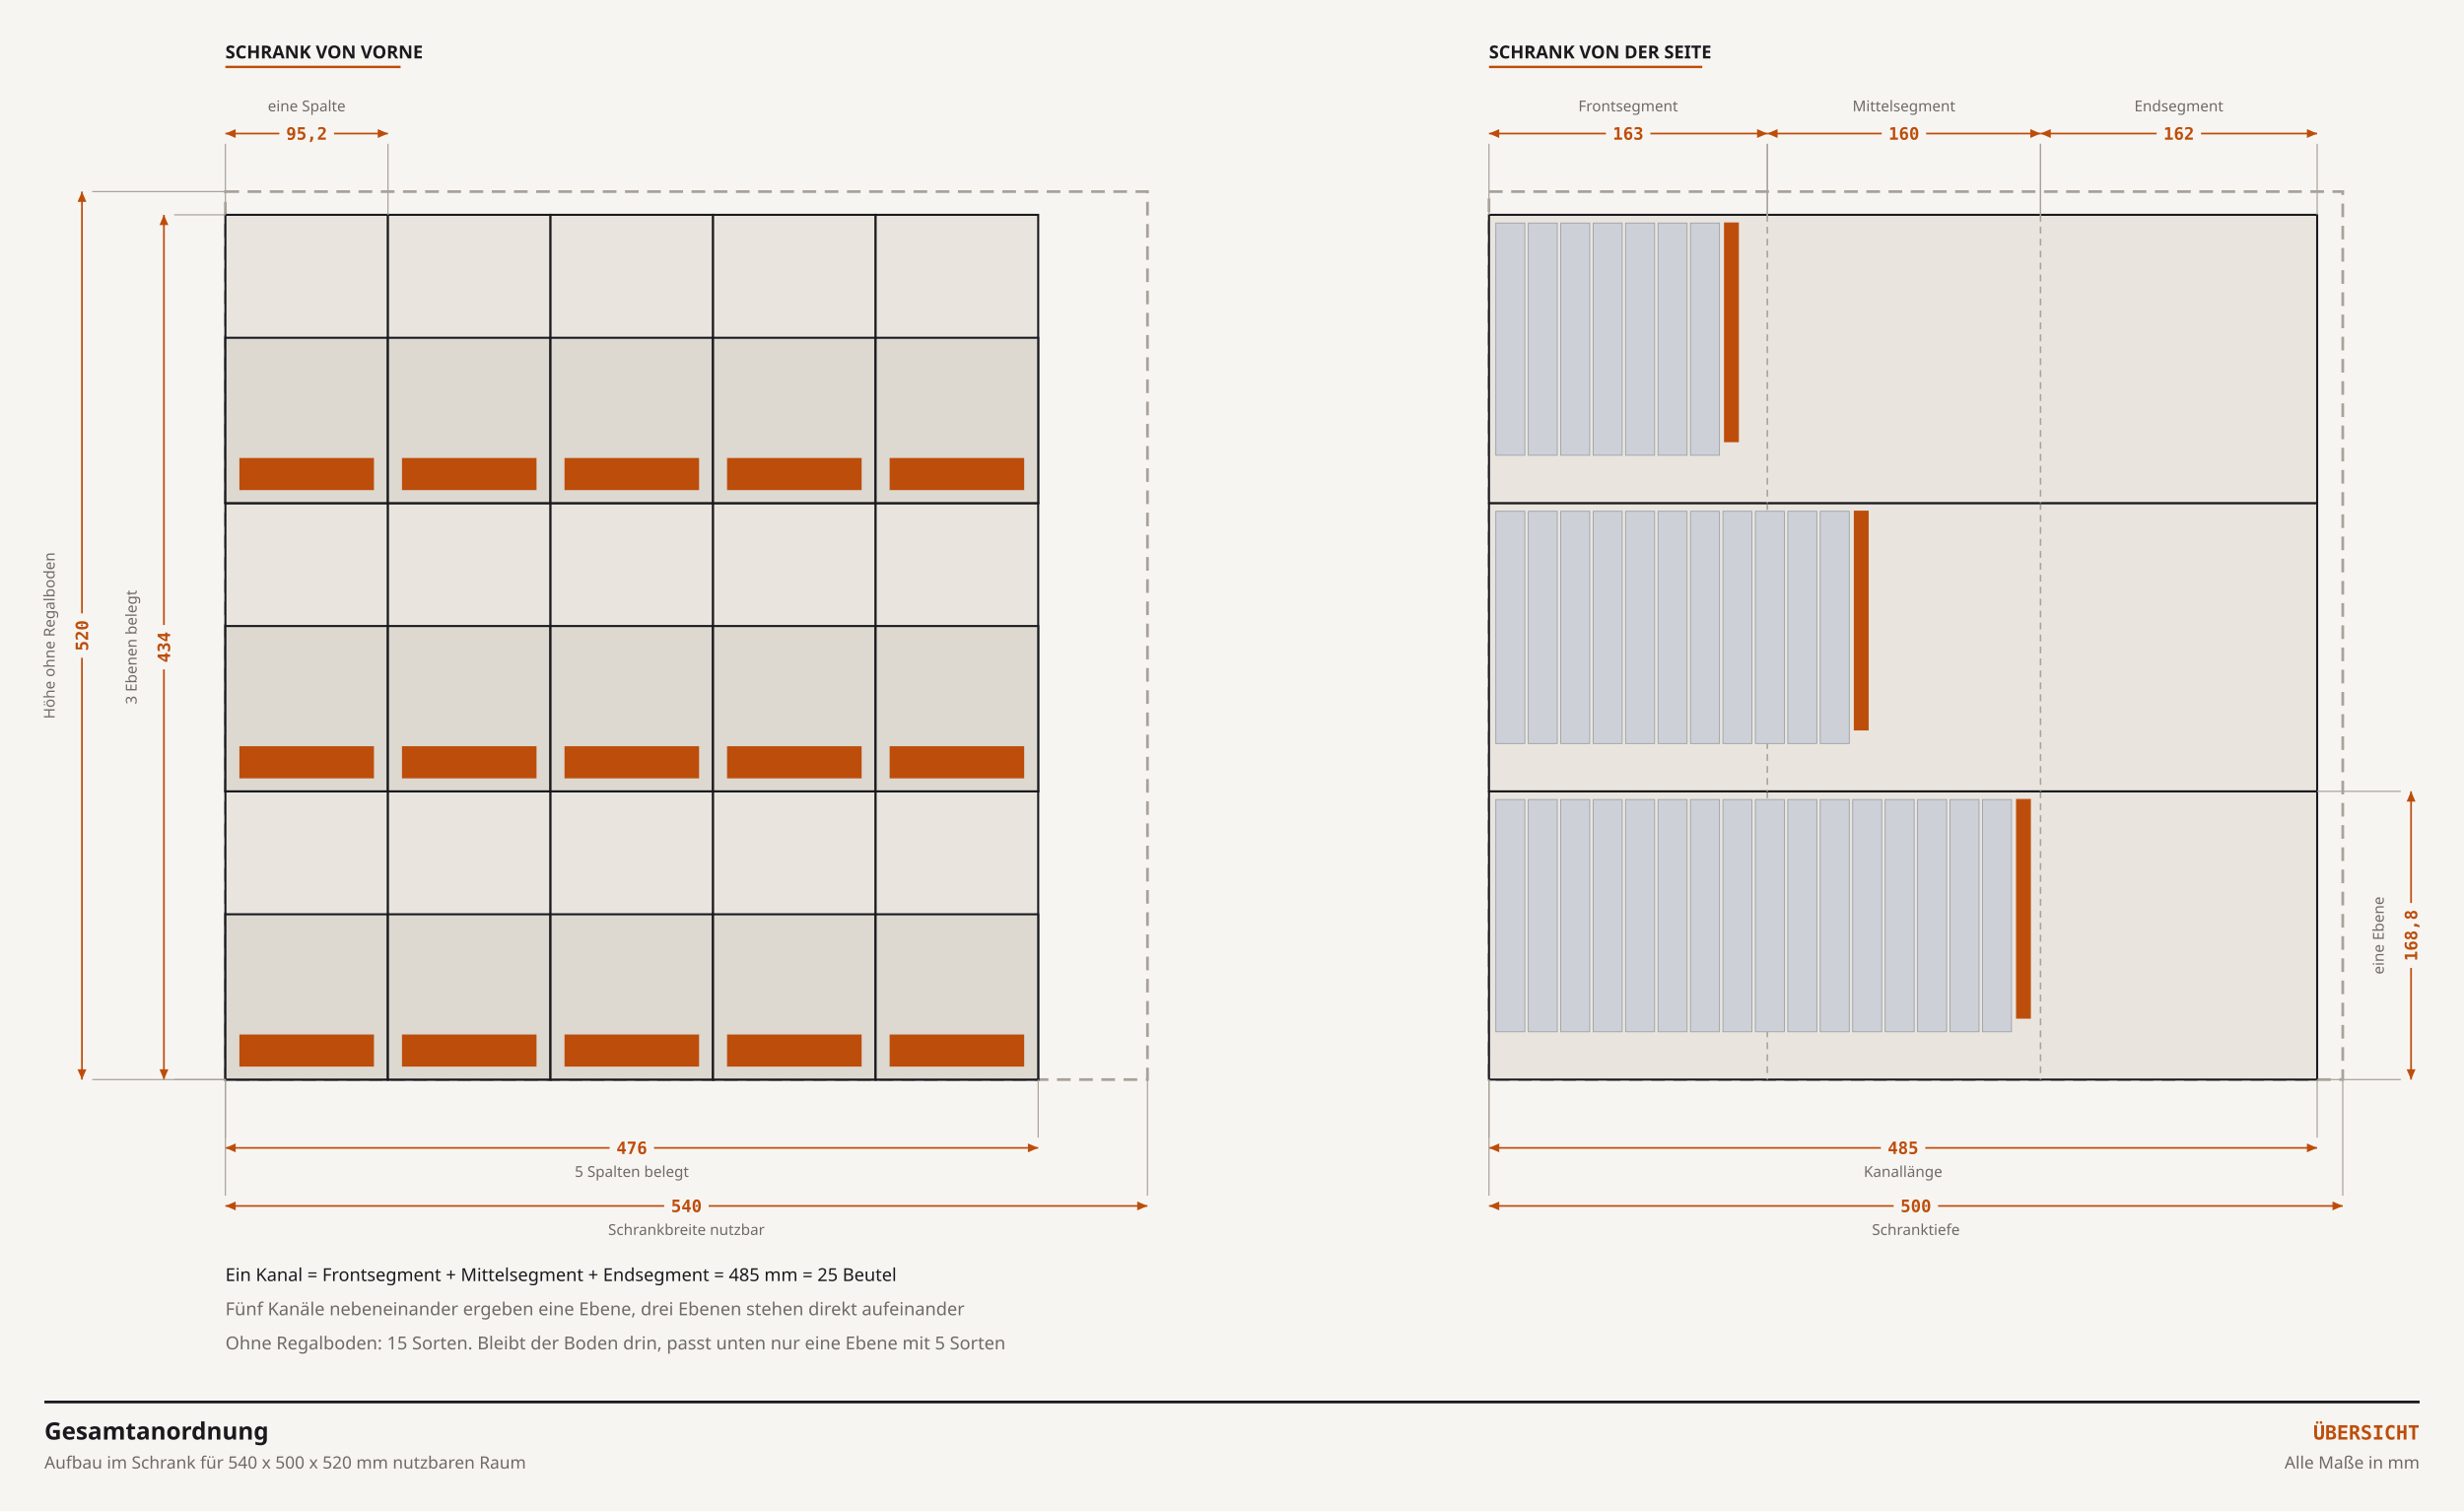
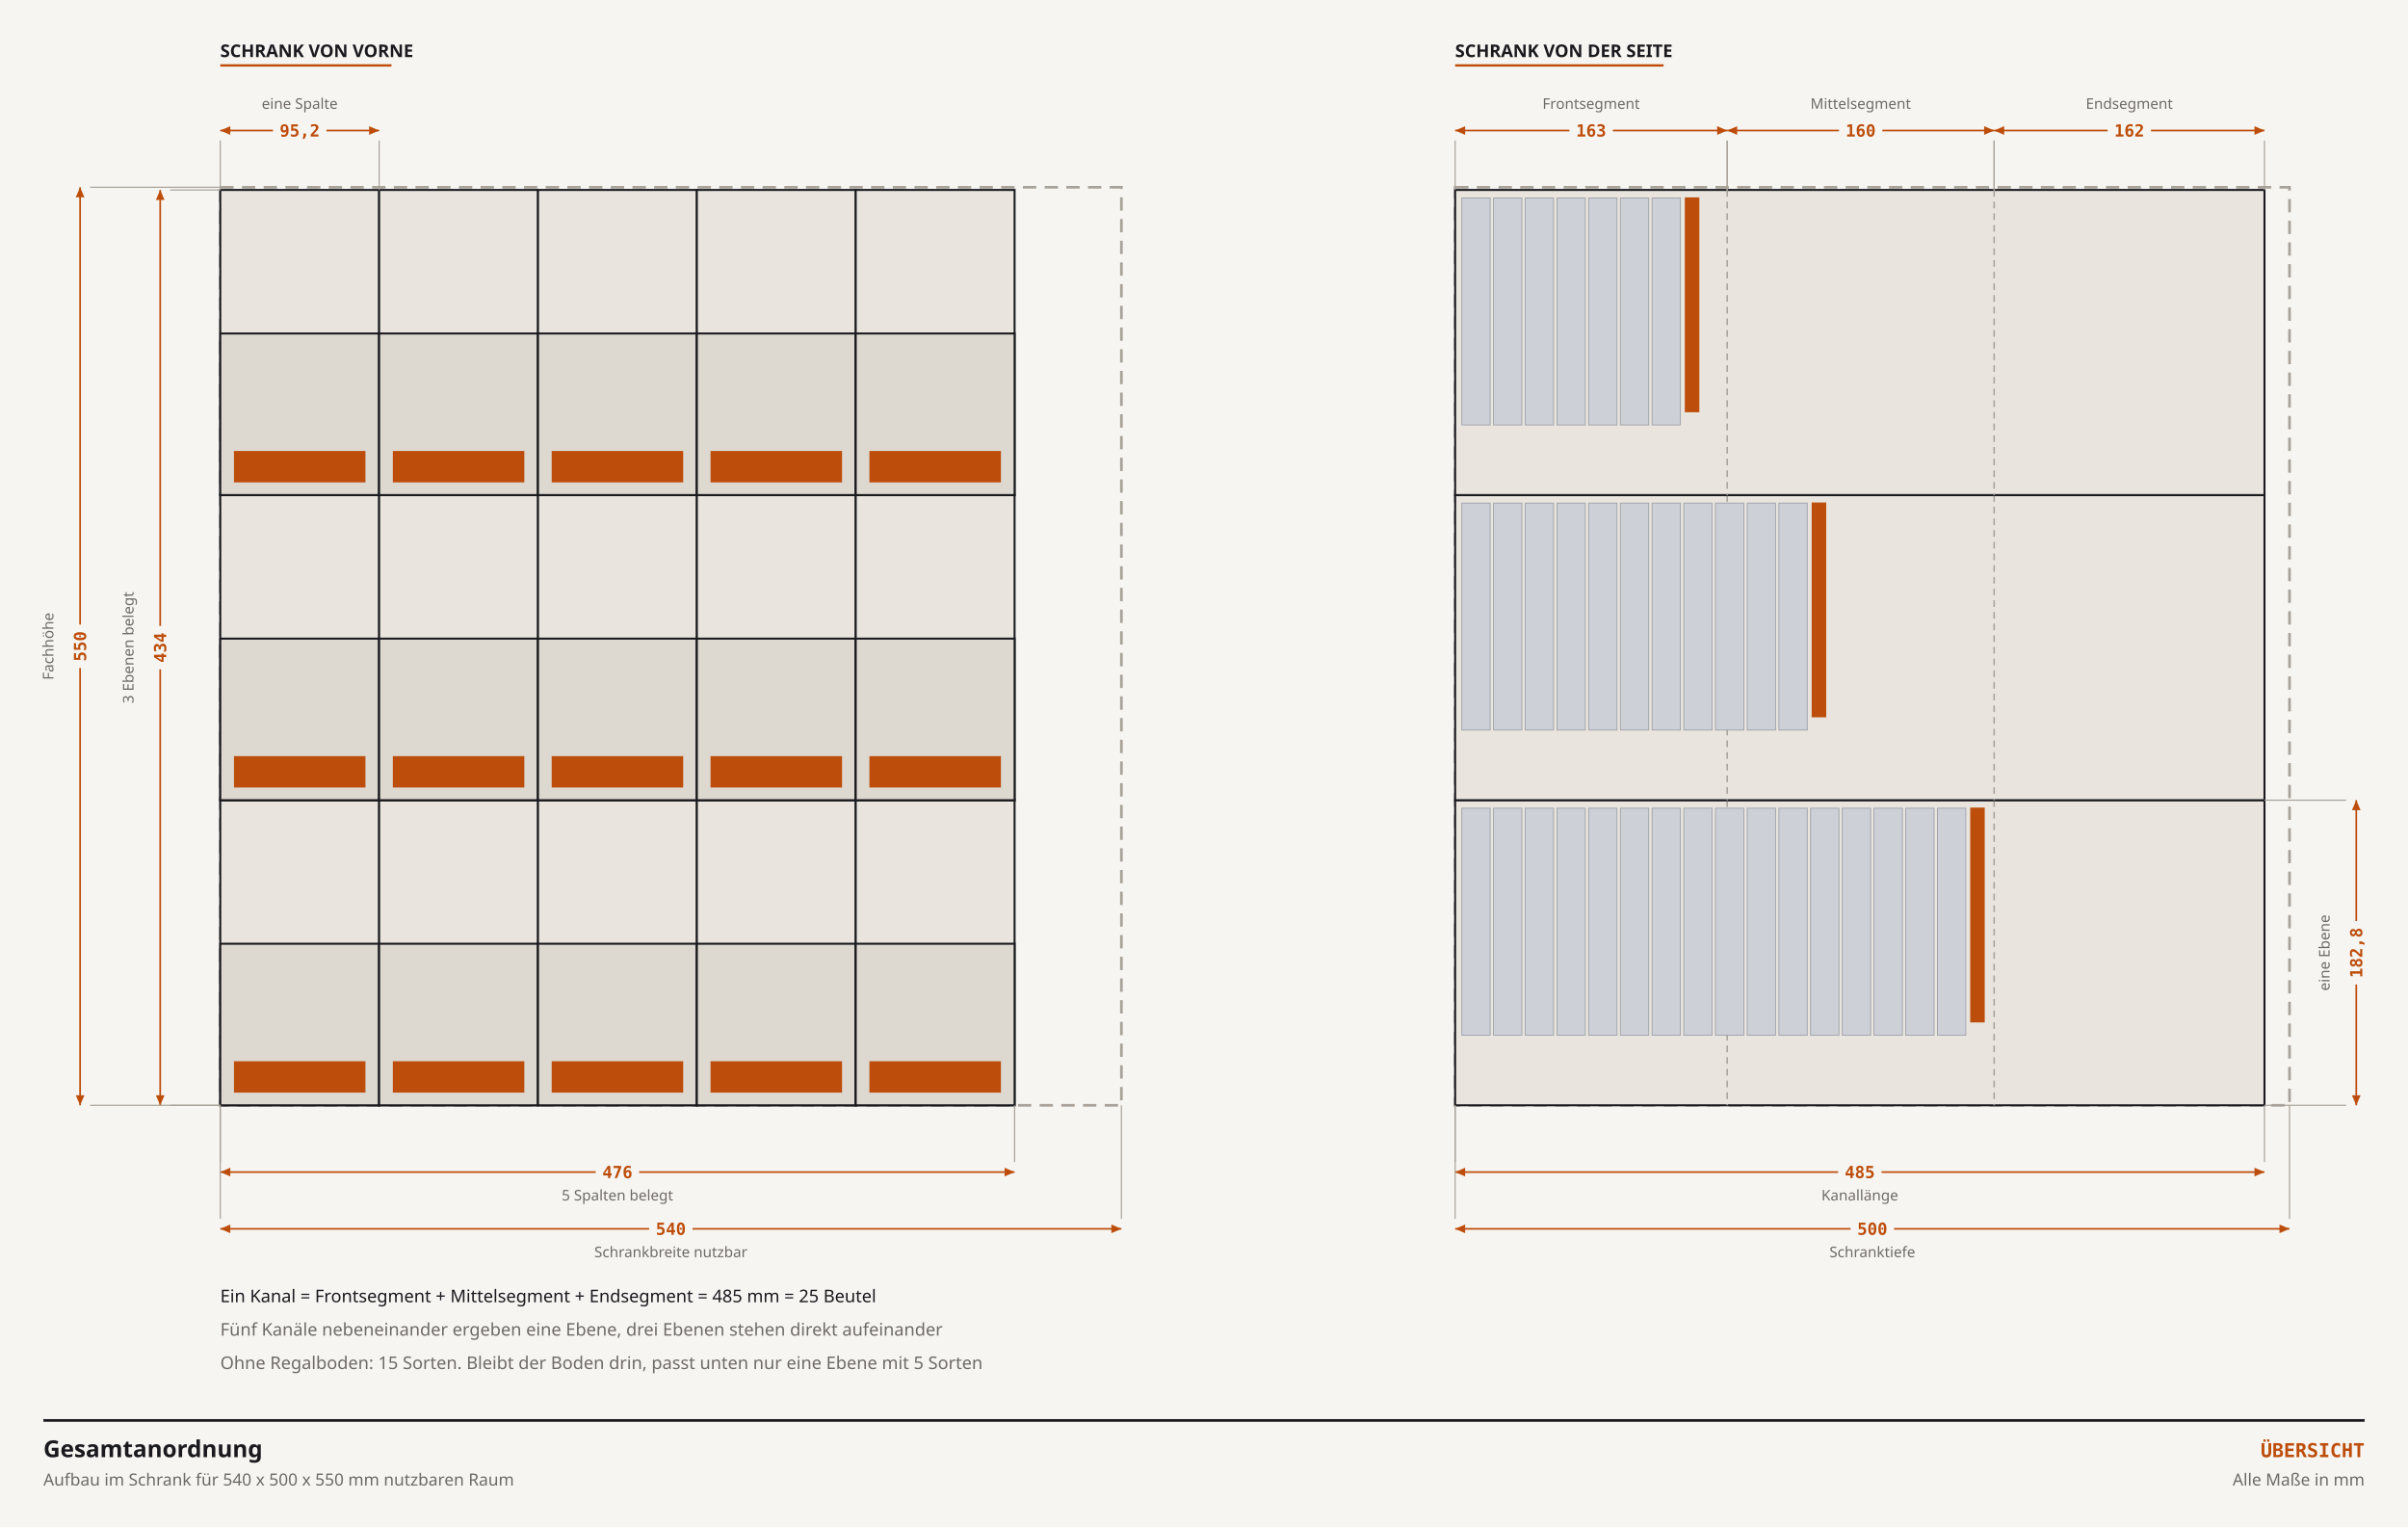
- <svg xmlns="http://www.w3.org/2000/svg" width="1443" height="885" viewBox="0 0 1443 885">
-   <rect width="1443" height="885" fill="#f7f5f2" />
+ <svg xmlns="http://www.w3.org/2000/svg" width="1443" height="915" viewBox="0 0 1443 915">
+   <rect width="1443" height="915" fill="#f7f5f2" />
  <g transform="translate(4.0,4.2)">
    <text x="128.0" y="30.0" font-size="10.5" text-anchor="start" fill="#1a1a1e" font-weight="700" font-family="ui-sans-serif, system-ui, sans-serif">SCHRANK VON VORNE</text>
    <line x1="128.0" y1="35.0" x2="230.6" y2="35.0" stroke="#bd4d0a" stroke-width="1.4" />
-     <rect x="128.0" y="108.0" width="540.0" height="520.0" fill="none" stroke="#a8a29a" stroke-width="1.6" stroke-dasharray="8 5" />
-     <rect x="128.0" y="459.2" width="95.2" height="168.8" fill="#e9e5de" stroke="#1a1a1e" stroke-width="1.2" />
-     <rect x="128.0" y="531.2" width="95.2" height="96.8" fill="#ddd8d0" stroke="#1a1a1e" stroke-width="1.2" />
-     <rect x="136.6" y="602.0" width="78.0" height="18.0" fill="#bd4d0a" stroke="#bd4d0a" stroke-width="0.8" />
-     <rect x="223.2" y="459.2" width="95.2" height="168.8" fill="#e9e5de" stroke="#1a1a1e" stroke-width="1.2" />
-     <rect x="223.2" y="531.2" width="95.2" height="96.8" fill="#ddd8d0" stroke="#1a1a1e" stroke-width="1.2" />
-     <rect x="231.8" y="602.0" width="78.0" height="18.0" fill="#bd4d0a" stroke="#bd4d0a" stroke-width="0.8" />
-     <rect x="318.4" y="459.2" width="95.2" height="168.8" fill="#e9e5de" stroke="#1a1a1e" stroke-width="1.2" />
-     <rect x="318.4" y="531.2" width="95.2" height="96.8" fill="#ddd8d0" stroke="#1a1a1e" stroke-width="1.2" />
-     <rect x="327.0" y="602.0" width="78.0" height="18.0" fill="#bd4d0a" stroke="#bd4d0a" stroke-width="0.8" />
-     <rect x="413.6" y="459.2" width="95.2" height="168.8" fill="#e9e5de" stroke="#1a1a1e" stroke-width="1.2" />
-     <rect x="413.6" y="531.2" width="95.2" height="96.8" fill="#ddd8d0" stroke="#1a1a1e" stroke-width="1.2" />
-     <rect x="422.2" y="602.0" width="78.0" height="18.0" fill="#bd4d0a" stroke="#bd4d0a" stroke-width="0.8" />
-     <rect x="508.8" y="459.2" width="95.2" height="168.8" fill="#e9e5de" stroke="#1a1a1e" stroke-width="1.2" />
-     <rect x="508.8" y="531.2" width="95.2" height="96.8" fill="#ddd8d0" stroke="#1a1a1e" stroke-width="1.2" />
-     <rect x="517.4" y="602.0" width="78.0" height="18.0" fill="#bd4d0a" stroke="#bd4d0a" stroke-width="0.8" />
-     <rect x="128.0" y="290.4" width="95.2" height="168.8" fill="#e9e5de" stroke="#1a1a1e" stroke-width="1.2" />
-     <rect x="128.0" y="362.4" width="95.2" height="96.8" fill="#ddd8d0" stroke="#1a1a1e" stroke-width="1.2" />
-     <rect x="136.6" y="433.2" width="78.0" height="18.0" fill="#bd4d0a" stroke="#bd4d0a" stroke-width="0.8" />
-     <rect x="223.2" y="290.4" width="95.2" height="168.8" fill="#e9e5de" stroke="#1a1a1e" stroke-width="1.2" />
-     <rect x="223.2" y="362.4" width="95.2" height="96.8" fill="#ddd8d0" stroke="#1a1a1e" stroke-width="1.2" />
-     <rect x="231.8" y="433.2" width="78.0" height="18.0" fill="#bd4d0a" stroke="#bd4d0a" stroke-width="0.8" />
-     <rect x="318.4" y="290.4" width="95.2" height="168.8" fill="#e9e5de" stroke="#1a1a1e" stroke-width="1.2" />
-     <rect x="318.4" y="362.4" width="95.2" height="96.8" fill="#ddd8d0" stroke="#1a1a1e" stroke-width="1.2" />
-     <rect x="327.0" y="433.2" width="78.0" height="18.0" fill="#bd4d0a" stroke="#bd4d0a" stroke-width="0.8" />
-     <rect x="413.6" y="290.4" width="95.2" height="168.8" fill="#e9e5de" stroke="#1a1a1e" stroke-width="1.2" />
-     <rect x="413.6" y="362.4" width="95.2" height="96.8" fill="#ddd8d0" stroke="#1a1a1e" stroke-width="1.2" />
-     <rect x="422.2" y="433.2" width="78.0" height="18.0" fill="#bd4d0a" stroke="#bd4d0a" stroke-width="0.8" />
-     <rect x="508.8" y="290.4" width="95.2" height="168.8" fill="#e9e5de" stroke="#1a1a1e" stroke-width="1.2" />
-     <rect x="508.8" y="362.4" width="95.2" height="96.8" fill="#ddd8d0" stroke="#1a1a1e" stroke-width="1.2" />
-     <rect x="517.4" y="433.2" width="78.0" height="18.0" fill="#bd4d0a" stroke="#bd4d0a" stroke-width="0.8" />
-     <rect x="128.0" y="121.6" width="95.2" height="168.8" fill="#e9e5de" stroke="#1a1a1e" stroke-width="1.2" />
-     <rect x="128.0" y="193.6" width="95.2" height="96.8" fill="#ddd8d0" stroke="#1a1a1e" stroke-width="1.2" />
-     <rect x="136.6" y="264.4" width="78.0" height="18.0" fill="#bd4d0a" stroke="#bd4d0a" stroke-width="0.8" />
-     <rect x="223.2" y="121.6" width="95.2" height="168.8" fill="#e9e5de" stroke="#1a1a1e" stroke-width="1.2" />
-     <rect x="223.2" y="193.6" width="95.2" height="96.8" fill="#ddd8d0" stroke="#1a1a1e" stroke-width="1.2" />
-     <rect x="231.8" y="264.4" width="78.0" height="18.0" fill="#bd4d0a" stroke="#bd4d0a" stroke-width="0.8" />
-     <rect x="318.4" y="121.6" width="95.2" height="168.8" fill="#e9e5de" stroke="#1a1a1e" stroke-width="1.2" />
-     <rect x="318.4" y="193.6" width="95.2" height="96.8" fill="#ddd8d0" stroke="#1a1a1e" stroke-width="1.2" />
-     <rect x="327.0" y="264.4" width="78.0" height="18.0" fill="#bd4d0a" stroke="#bd4d0a" stroke-width="0.8" />
-     <rect x="413.6" y="121.6" width="95.2" height="168.8" fill="#e9e5de" stroke="#1a1a1e" stroke-width="1.2" />
-     <rect x="413.6" y="193.6" width="95.2" height="96.8" fill="#ddd8d0" stroke="#1a1a1e" stroke-width="1.2" />
-     <rect x="422.2" y="264.4" width="78.0" height="18.0" fill="#bd4d0a" stroke="#bd4d0a" stroke-width="0.8" />
-     <rect x="508.8" y="121.6" width="95.2" height="168.8" fill="#e9e5de" stroke="#1a1a1e" stroke-width="1.2" />
-     <rect x="508.8" y="193.6" width="95.2" height="96.8" fill="#ddd8d0" stroke="#1a1a1e" stroke-width="1.2" />
-     <rect x="517.4" y="264.4" width="78.0" height="18.0" fill="#bd4d0a" stroke="#bd4d0a" stroke-width="0.8" />
-     <line x1="128.0" y1="628.0" x2="128.0" y2="662.0" stroke="#a8a29a" stroke-width="0.7" />
-     <line x1="604.0" y1="628.0" x2="604.0" y2="662.0" stroke="#a8a29a" stroke-width="0.7" />
-     <line x1="128.0" y1="668.0" x2="604.0" y2="668.0" stroke="#bd4d0a" stroke-width="1.0" />
-     <path d="M128.0,668.0 l6.0,-2.6 l0,5.2 z" fill="#bd4d0a" />
-     <path d="M604.0,668.0 l-6.0,-2.6 l0,5.2 z" fill="#bd4d0a" />
-     <rect x="353.0" y="660.5" width="26.0" height="11" fill="#f7f5f2" />
-     <text x="366.0" y="671.6" font-size="10" text-anchor="middle" fill="#bd4d0a" font-weight="600" font-family="ui-monospace, SFMono-Regular, Menlo, monospace">476</text>
-     <text x="366.0" y="685.0" font-size="8.8" text-anchor="middle" fill="#6e6a65" font-weight="400" font-family="ui-sans-serif, system-ui, sans-serif">5 Spalten belegt</text>
-     <line x1="128.0" y1="628.0" x2="128.0" y2="696.0" stroke="#a8a29a" stroke-width="0.7" />
-     <line x1="668.0" y1="628.0" x2="668.0" y2="696.0" stroke="#a8a29a" stroke-width="0.7" />
-     <line x1="128.0" y1="702.0" x2="668.0" y2="702.0" stroke="#bd4d0a" stroke-width="1.0" />
-     <path d="M128.0,702.0 l6.0,-2.6 l0,5.2 z" fill="#bd4d0a" />
-     <path d="M668.0,702.0 l-6.0,-2.6 l0,5.2 z" fill="#bd4d0a" />
-     <rect x="385.0" y="694.5" width="26.0" height="11" fill="#f7f5f2" />
-     <text x="398.0" y="705.6" font-size="10" text-anchor="middle" fill="#bd4d0a" font-weight="600" font-family="ui-monospace, SFMono-Regular, Menlo, monospace">540</text>
-     <text x="398.0" y="719.0" font-size="8.8" text-anchor="middle" fill="#6e6a65" font-weight="400" font-family="ui-sans-serif, system-ui, sans-serif">Schrankbreite nutzbar</text>
-     <line x1="128.0" y1="121.6" x2="98.0" y2="121.6" stroke="#a8a29a" stroke-width="0.7" />
-     <line x1="128.0" y1="628.0" x2="98.0" y2="628.0" stroke="#a8a29a" stroke-width="0.7" />
-     <line x1="92.0" y1="121.6" x2="92.0" y2="628.0" stroke="#bd4d0a" stroke-width="1.0" />
-     <path d="M92.0,121.6 l-2.6,6.0 l5.2,0 z" fill="#bd4d0a" />
-     <path d="M92.0,628.0 l-2.6,-6.0 l5.2,0 z" fill="#bd4d0a" />
-     <g transform="translate(92.0,374.8) rotate(-90)">
+     <rect x="128.0" y="108.0" width="540.0" height="550.0" fill="none" stroke="#a8a29a" stroke-width="1.6" stroke-dasharray="8 5" />
+     <rect x="128.0" y="475.2" width="95.2" height="182.8" fill="#e9e5de" stroke="#1a1a1e" stroke-width="1.2" />
+     <rect x="128.0" y="561.2" width="95.2" height="96.8" fill="#ddd8d0" stroke="#1a1a1e" stroke-width="1.2" />
+     <rect x="136.6" y="632.0" width="78.0" height="18.0" fill="#bd4d0a" stroke="#bd4d0a" stroke-width="0.8" />
+     <rect x="223.2" y="475.2" width="95.2" height="182.8" fill="#e9e5de" stroke="#1a1a1e" stroke-width="1.2" />
+     <rect x="223.2" y="561.2" width="95.2" height="96.8" fill="#ddd8d0" stroke="#1a1a1e" stroke-width="1.2" />
+     <rect x="231.8" y="632.0" width="78.0" height="18.0" fill="#bd4d0a" stroke="#bd4d0a" stroke-width="0.8" />
+     <rect x="318.4" y="475.2" width="95.2" height="182.8" fill="#e9e5de" stroke="#1a1a1e" stroke-width="1.2" />
+     <rect x="318.4" y="561.2" width="95.2" height="96.8" fill="#ddd8d0" stroke="#1a1a1e" stroke-width="1.2" />
+     <rect x="327.0" y="632.0" width="78.0" height="18.0" fill="#bd4d0a" stroke="#bd4d0a" stroke-width="0.8" />
+     <rect x="413.6" y="475.2" width="95.2" height="182.8" fill="#e9e5de" stroke="#1a1a1e" stroke-width="1.2" />
+     <rect x="413.6" y="561.2" width="95.2" height="96.8" fill="#ddd8d0" stroke="#1a1a1e" stroke-width="1.2" />
+     <rect x="422.2" y="632.0" width="78.0" height="18.0" fill="#bd4d0a" stroke="#bd4d0a" stroke-width="0.8" />
+     <rect x="508.8" y="475.2" width="95.2" height="182.8" fill="#e9e5de" stroke="#1a1a1e" stroke-width="1.2" />
+     <rect x="508.8" y="561.2" width="95.2" height="96.8" fill="#ddd8d0" stroke="#1a1a1e" stroke-width="1.2" />
+     <rect x="517.4" y="632.0" width="78.0" height="18.0" fill="#bd4d0a" stroke="#bd4d0a" stroke-width="0.8" />
+     <rect x="128.0" y="292.4" width="95.2" height="182.8" fill="#e9e5de" stroke="#1a1a1e" stroke-width="1.2" />
+     <rect x="128.0" y="378.4" width="95.2" height="96.8" fill="#ddd8d0" stroke="#1a1a1e" stroke-width="1.2" />
+     <rect x="136.6" y="449.2" width="78.0" height="18.0" fill="#bd4d0a" stroke="#bd4d0a" stroke-width="0.8" />
+     <rect x="223.2" y="292.4" width="95.2" height="182.8" fill="#e9e5de" stroke="#1a1a1e" stroke-width="1.2" />
+     <rect x="223.2" y="378.4" width="95.2" height="96.8" fill="#ddd8d0" stroke="#1a1a1e" stroke-width="1.2" />
+     <rect x="231.8" y="449.2" width="78.0" height="18.0" fill="#bd4d0a" stroke="#bd4d0a" stroke-width="0.8" />
+     <rect x="318.4" y="292.4" width="95.2" height="182.8" fill="#e9e5de" stroke="#1a1a1e" stroke-width="1.2" />
+     <rect x="318.4" y="378.4" width="95.2" height="96.8" fill="#ddd8d0" stroke="#1a1a1e" stroke-width="1.2" />
+     <rect x="327.0" y="449.2" width="78.0" height="18.0" fill="#bd4d0a" stroke="#bd4d0a" stroke-width="0.8" />
+     <rect x="413.6" y="292.4" width="95.2" height="182.8" fill="#e9e5de" stroke="#1a1a1e" stroke-width="1.2" />
+     <rect x="413.6" y="378.4" width="95.2" height="96.8" fill="#ddd8d0" stroke="#1a1a1e" stroke-width="1.2" />
+     <rect x="422.2" y="449.2" width="78.0" height="18.0" fill="#bd4d0a" stroke="#bd4d0a" stroke-width="0.8" />
+     <rect x="508.8" y="292.4" width="95.2" height="182.8" fill="#e9e5de" stroke="#1a1a1e" stroke-width="1.2" />
+     <rect x="508.8" y="378.4" width="95.2" height="96.8" fill="#ddd8d0" stroke="#1a1a1e" stroke-width="1.2" />
+     <rect x="517.4" y="449.2" width="78.0" height="18.0" fill="#bd4d0a" stroke="#bd4d0a" stroke-width="0.8" />
+     <rect x="128.0" y="109.6" width="95.2" height="182.8" fill="#e9e5de" stroke="#1a1a1e" stroke-width="1.2" />
+     <rect x="128.0" y="195.6" width="95.2" height="96.8" fill="#ddd8d0" stroke="#1a1a1e" stroke-width="1.2" />
+     <rect x="136.6" y="266.4" width="78.0" height="18.0" fill="#bd4d0a" stroke="#bd4d0a" stroke-width="0.8" />
+     <rect x="223.2" y="109.6" width="95.2" height="182.8" fill="#e9e5de" stroke="#1a1a1e" stroke-width="1.2" />
+     <rect x="223.2" y="195.6" width="95.2" height="96.8" fill="#ddd8d0" stroke="#1a1a1e" stroke-width="1.2" />
+     <rect x="231.8" y="266.4" width="78.0" height="18.0" fill="#bd4d0a" stroke="#bd4d0a" stroke-width="0.8" />
+     <rect x="318.4" y="109.6" width="95.2" height="182.8" fill="#e9e5de" stroke="#1a1a1e" stroke-width="1.2" />
+     <rect x="318.4" y="195.6" width="95.2" height="96.8" fill="#ddd8d0" stroke="#1a1a1e" stroke-width="1.2" />
+     <rect x="327.0" y="266.4" width="78.0" height="18.0" fill="#bd4d0a" stroke="#bd4d0a" stroke-width="0.8" />
+     <rect x="413.6" y="109.6" width="95.2" height="182.8" fill="#e9e5de" stroke="#1a1a1e" stroke-width="1.2" />
+     <rect x="413.6" y="195.6" width="95.2" height="96.8" fill="#ddd8d0" stroke="#1a1a1e" stroke-width="1.2" />
+     <rect x="422.2" y="266.4" width="78.0" height="18.0" fill="#bd4d0a" stroke="#bd4d0a" stroke-width="0.8" />
+     <rect x="508.8" y="109.6" width="95.2" height="182.8" fill="#e9e5de" stroke="#1a1a1e" stroke-width="1.2" />
+     <rect x="508.8" y="195.6" width="95.2" height="96.8" fill="#ddd8d0" stroke="#1a1a1e" stroke-width="1.2" />
+     <rect x="517.4" y="266.4" width="78.0" height="18.0" fill="#bd4d0a" stroke="#bd4d0a" stroke-width="0.8" />
+     <line x1="128.0" y1="658.0" x2="128.0" y2="692.0" stroke="#a8a29a" stroke-width="0.7" />
+     <line x1="604.0" y1="658.0" x2="604.0" y2="692.0" stroke="#a8a29a" stroke-width="0.7" />
+     <line x1="128.0" y1="698.0" x2="604.0" y2="698.0" stroke="#bd4d0a" stroke-width="1.0" />
+     <path d="M128.0,698.0 l6.0,-2.6 l0,5.2 z" fill="#bd4d0a" />
+     <path d="M604.0,698.0 l-6.0,-2.6 l0,5.2 z" fill="#bd4d0a" />
+     <rect x="353.0" y="690.5" width="26.0" height="11" fill="#f7f5f2" />
+     <text x="366.0" y="701.6" font-size="10" text-anchor="middle" fill="#bd4d0a" font-weight="600" font-family="ui-monospace, SFMono-Regular, Menlo, monospace">476</text>
+     <text x="366.0" y="715.0" font-size="8.8" text-anchor="middle" fill="#6e6a65" font-weight="400" font-family="ui-sans-serif, system-ui, sans-serif">5 Spalten belegt</text>
+     <line x1="128.0" y1="658.0" x2="128.0" y2="726.0" stroke="#a8a29a" stroke-width="0.7" />
+     <line x1="668.0" y1="658.0" x2="668.0" y2="726.0" stroke="#a8a29a" stroke-width="0.7" />
+     <line x1="128.0" y1="732.0" x2="668.0" y2="732.0" stroke="#bd4d0a" stroke-width="1.0" />
+     <path d="M128.0,732.0 l6.0,-2.6 l0,5.2 z" fill="#bd4d0a" />
+     <path d="M668.0,732.0 l-6.0,-2.6 l0,5.2 z" fill="#bd4d0a" />
+     <rect x="385.0" y="724.5" width="26.0" height="11" fill="#f7f5f2" />
+     <text x="398.0" y="735.6" font-size="10" text-anchor="middle" fill="#bd4d0a" font-weight="600" font-family="ui-monospace, SFMono-Regular, Menlo, monospace">540</text>
+     <text x="398.0" y="749.0" font-size="8.8" text-anchor="middle" fill="#6e6a65" font-weight="400" font-family="ui-sans-serif, system-ui, sans-serif">Schrankbreite nutzbar</text>
+     <line x1="128.0" y1="109.6" x2="98.0" y2="109.6" stroke="#a8a29a" stroke-width="0.7" />
+     <line x1="128.0" y1="658.0" x2="98.0" y2="658.0" stroke="#a8a29a" stroke-width="0.7" />
+     <line x1="92.0" y1="109.6" x2="92.0" y2="658.0" stroke="#bd4d0a" stroke-width="1.0" />
+     <path d="M92.0,109.6 l-2.6,6.0 l5.2,0 z" fill="#bd4d0a" />
+     <path d="M92.0,658.0 l-2.6,-6.0 l5.2,0 z" fill="#bd4d0a" />
+     <g transform="translate(92.0,383.8) rotate(-90)">
      <rect x="-13.0" y="-7.5" width="26.0" height="11" fill="#f7f5f2" />
      <text x="0" y="3.6" font-size="10" text-anchor="middle" fill="#bd4d0a" font-weight="600" font-family="ui-monospace, Menlo, monospace">434</text>
    </g>
-     <g transform="translate(76.0,374.8) rotate(-90)">
+     <g transform="translate(76.0,383.8) rotate(-90)">
      <text x="0" y="0" font-size="8.8" text-anchor="middle" fill="#6e6a65" font-family="ui-sans-serif, system-ui, sans-serif">3 Ebenen belegt</text>
    </g>
    <line x1="128.0" y1="108.0" x2="50.0" y2="108.0" stroke="#a8a29a" stroke-width="0.7" />
-     <line x1="128.0" y1="628.0" x2="50.0" y2="628.0" stroke="#a8a29a" stroke-width="0.7" />
-     <line x1="44.0" y1="108.0" x2="44.0" y2="628.0" stroke="#bd4d0a" stroke-width="1.0" />
+     <line x1="128.0" y1="658.0" x2="50.0" y2="658.0" stroke="#a8a29a" stroke-width="0.7" />
+     <line x1="44.0" y1="108.0" x2="44.0" y2="658.0" stroke="#bd4d0a" stroke-width="1.0" />
    <path d="M44.0,108.0 l-2.6,6.0 l5.2,0 z" fill="#bd4d0a" />
-     <path d="M44.0,628.0 l-2.6,-6.0 l5.2,0 z" fill="#bd4d0a" />
-     <g transform="translate(44.0,368.0) rotate(-90)">
+     <path d="M44.0,658.0 l-2.6,-6.0 l5.2,0 z" fill="#bd4d0a" />
+     <g transform="translate(44.0,383.0) rotate(-90)">
      <rect x="-13.0" y="-7.5" width="26.0" height="11" fill="#f7f5f2" />
-       <text x="0" y="3.6" font-size="10" text-anchor="middle" fill="#bd4d0a" font-weight="600" font-family="ui-monospace, Menlo, monospace">520</text>
-     </g>
-     <g transform="translate(28.0,368.0) rotate(-90)">
-       <text x="0" y="0" font-size="8.8" text-anchor="middle" fill="#6e6a65" font-family="ui-sans-serif, system-ui, sans-serif">Höhe ohne Regalboden</text>
-     </g>
-     <line x1="128.0" y1="121.6" x2="128.0" y2="80.0" stroke="#a8a29a" stroke-width="0.7" />
-     <line x1="223.2" y1="121.6" x2="223.2" y2="80.0" stroke="#a8a29a" stroke-width="0.7" />
+       <text x="0" y="3.6" font-size="10" text-anchor="middle" fill="#bd4d0a" font-weight="600" font-family="ui-monospace, Menlo, monospace">550</text>
+     </g>
+     <g transform="translate(28.0,383.0) rotate(-90)">
+       <text x="0" y="0" font-size="8.8" text-anchor="middle" fill="#6e6a65" font-family="ui-sans-serif, system-ui, sans-serif">Fachhöhe</text>
+     </g>
+     <line x1="128.0" y1="109.6" x2="128.0" y2="80.0" stroke="#a8a29a" stroke-width="0.7" />
+     <line x1="223.2" y1="109.6" x2="223.2" y2="80.0" stroke="#a8a29a" stroke-width="0.7" />
    <line x1="128.0" y1="74.0" x2="223.2" y2="74.0" stroke="#bd4d0a" stroke-width="1.0" />
    <path d="M128.0,74.0 l6.0,-2.6 l0,5.2 z" fill="#bd4d0a" />
    <path d="M223.2,74.0 l-6.0,-2.6 l0,5.2 z" fill="#bd4d0a" />
    <rect x="159.6" y="66.5" width="32.0" height="11" fill="#f7f5f2" />
    <text x="175.6" y="77.6" font-size="10" text-anchor="middle" fill="#bd4d0a" font-weight="600" font-family="ui-monospace, SFMono-Regular, Menlo, monospace">95,2</text>
    <text x="175.6" y="61.0" font-size="8.8" text-anchor="middle" fill="#6e6a65" font-weight="400" font-family="ui-sans-serif, system-ui, sans-serif">eine Spalte</text>
    <text x="868.0" y="30.0" font-size="10.5" text-anchor="start" fill="#1a1a1e" font-weight="700" font-family="ui-sans-serif, system-ui, sans-serif">SCHRANK VON DER SEITE</text>
    <line x1="868.0" y1="35.0" x2="992.9" y2="35.0" stroke="#bd4d0a" stroke-width="1.4" />
-     <rect x="868.0" y="108.0" width="500.0" height="520.0" fill="none" stroke="#a8a29a" stroke-width="1.6" stroke-dasharray="8 5" />
-     <rect x="868.0" y="459.2" width="485.0" height="168.8" fill="#e9e5de" stroke="#1a1a1e" stroke-width="1.2" />
-     <line x1="1031.0" y1="459.2" x2="1031.0" y2="628.0" stroke="#a8a29a" stroke-width="0.9" stroke-dasharray="4 3" />
-     <line x1="1191.0" y1="459.2" x2="1191.0" y2="628.0" stroke="#a8a29a" stroke-width="0.9" stroke-dasharray="4 3" />
-     <rect x="872.0" y="464.0" width="17.0" height="136.0" fill="#cdd0d6" stroke="#9aa0a8" stroke-width="0.5" />
-     <rect x="891.0" y="464.0" width="17.0" height="136.0" fill="#cdd0d6" stroke="#9aa0a8" stroke-width="0.5" />
-     <rect x="910.0" y="464.0" width="17.0" height="136.0" fill="#cdd0d6" stroke="#9aa0a8" stroke-width="0.5" />
-     <rect x="929.0" y="464.0" width="17.0" height="136.0" fill="#cdd0d6" stroke="#9aa0a8" stroke-width="0.5" />
-     <rect x="948.0" y="464.0" width="17.0" height="136.0" fill="#cdd0d6" stroke="#9aa0a8" stroke-width="0.5" />
-     <rect x="967.0" y="464.0" width="17.0" height="136.0" fill="#cdd0d6" stroke="#9aa0a8" stroke-width="0.5" />
-     <rect x="986.0" y="464.0" width="17.0" height="136.0" fill="#cdd0d6" stroke="#9aa0a8" stroke-width="0.5" />
-     <rect x="1005.0" y="464.0" width="17.0" height="136.0" fill="#cdd0d6" stroke="#9aa0a8" stroke-width="0.5" />
-     <rect x="1024.0" y="464.0" width="17.0" height="136.0" fill="#cdd0d6" stroke="#9aa0a8" stroke-width="0.5" />
-     <rect x="1043.0" y="464.0" width="17.0" height="136.0" fill="#cdd0d6" stroke="#9aa0a8" stroke-width="0.5" />
-     <rect x="1062.0" y="464.0" width="17.0" height="136.0" fill="#cdd0d6" stroke="#9aa0a8" stroke-width="0.5" />
-     <rect x="1081.0" y="464.0" width="17.0" height="136.0" fill="#cdd0d6" stroke="#9aa0a8" stroke-width="0.5" />
-     <rect x="1100.0" y="464.0" width="17.0" height="136.0" fill="#cdd0d6" stroke="#9aa0a8" stroke-width="0.5" />
-     <rect x="1119.0" y="464.0" width="17.0" height="136.0" fill="#cdd0d6" stroke="#9aa0a8" stroke-width="0.5" />
-     <rect x="1138.0" y="464.0" width="17.0" height="136.0" fill="#cdd0d6" stroke="#9aa0a8" stroke-width="0.5" />
-     <rect x="1157.0" y="464.0" width="17.0" height="136.0" fill="#cdd0d6" stroke="#9aa0a8" stroke-width="0.5" />
-     <rect x="1177.0" y="464.0" width="8.0" height="128.0" fill="#bd4d0a" stroke="#bd4d0a" stroke-width="0.7" />
-     <rect x="868.0" y="290.4" width="485.0" height="168.8" fill="#e9e5de" stroke="#1a1a1e" stroke-width="1.2" />
-     <line x1="1031.0" y1="290.4" x2="1031.0" y2="459.2" stroke="#a8a29a" stroke-width="0.9" stroke-dasharray="4 3" />
-     <line x1="1191.0" y1="290.4" x2="1191.0" y2="459.2" stroke="#a8a29a" stroke-width="0.9" stroke-dasharray="4 3" />
-     <rect x="872.0" y="295.2" width="17.0" height="136.0" fill="#cdd0d6" stroke="#9aa0a8" stroke-width="0.5" />
-     <rect x="891.0" y="295.2" width="17.0" height="136.0" fill="#cdd0d6" stroke="#9aa0a8" stroke-width="0.5" />
-     <rect x="910.0" y="295.2" width="17.0" height="136.0" fill="#cdd0d6" stroke="#9aa0a8" stroke-width="0.5" />
-     <rect x="929.0" y="295.2" width="17.0" height="136.0" fill="#cdd0d6" stroke="#9aa0a8" stroke-width="0.5" />
-     <rect x="948.0" y="295.2" width="17.0" height="136.0" fill="#cdd0d6" stroke="#9aa0a8" stroke-width="0.5" />
-     <rect x="967.0" y="295.2" width="17.0" height="136.0" fill="#cdd0d6" stroke="#9aa0a8" stroke-width="0.5" />
-     <rect x="986.0" y="295.2" width="17.0" height="136.0" fill="#cdd0d6" stroke="#9aa0a8" stroke-width="0.5" />
-     <rect x="1005.0" y="295.2" width="17.0" height="136.0" fill="#cdd0d6" stroke="#9aa0a8" stroke-width="0.5" />
-     <rect x="1024.0" y="295.2" width="17.0" height="136.0" fill="#cdd0d6" stroke="#9aa0a8" stroke-width="0.5" />
-     <rect x="1043.0" y="295.2" width="17.0" height="136.0" fill="#cdd0d6" stroke="#9aa0a8" stroke-width="0.5" />
-     <rect x="1062.0" y="295.2" width="17.0" height="136.0" fill="#cdd0d6" stroke="#9aa0a8" stroke-width="0.5" />
-     <rect x="1082.0" y="295.2" width="8.0" height="128.0" fill="#bd4d0a" stroke="#bd4d0a" stroke-width="0.7" />
-     <rect x="868.0" y="121.6" width="485.0" height="168.8" fill="#e9e5de" stroke="#1a1a1e" stroke-width="1.2" />
-     <line x1="1031.0" y1="121.6" x2="1031.0" y2="290.4" stroke="#a8a29a" stroke-width="0.9" stroke-dasharray="4 3" />
-     <line x1="1191.0" y1="121.6" x2="1191.0" y2="290.4" stroke="#a8a29a" stroke-width="0.9" stroke-dasharray="4 3" />
-     <rect x="872.0" y="126.4" width="17.0" height="136.0" fill="#cdd0d6" stroke="#9aa0a8" stroke-width="0.5" />
-     <rect x="891.0" y="126.4" width="17.0" height="136.0" fill="#cdd0d6" stroke="#9aa0a8" stroke-width="0.5" />
-     <rect x="910.0" y="126.4" width="17.0" height="136.0" fill="#cdd0d6" stroke="#9aa0a8" stroke-width="0.5" />
-     <rect x="929.0" y="126.4" width="17.0" height="136.0" fill="#cdd0d6" stroke="#9aa0a8" stroke-width="0.5" />
-     <rect x="948.0" y="126.4" width="17.0" height="136.0" fill="#cdd0d6" stroke="#9aa0a8" stroke-width="0.5" />
-     <rect x="967.0" y="126.4" width="17.0" height="136.0" fill="#cdd0d6" stroke="#9aa0a8" stroke-width="0.5" />
-     <rect x="986.0" y="126.4" width="17.0" height="136.0" fill="#cdd0d6" stroke="#9aa0a8" stroke-width="0.5" />
-     <rect x="1006.0" y="126.4" width="8.0" height="128.0" fill="#bd4d0a" stroke="#bd4d0a" stroke-width="0.7" />
-     <line x1="868.0" y1="628.0" x2="868.0" y2="662.0" stroke="#a8a29a" stroke-width="0.7" />
-     <line x1="1353.0" y1="628.0" x2="1353.0" y2="662.0" stroke="#a8a29a" stroke-width="0.7" />
-     <line x1="868.0" y1="668.0" x2="1353.0" y2="668.0" stroke="#bd4d0a" stroke-width="1.0" />
-     <path d="M868.0,668.0 l6.0,-2.6 l0,5.2 z" fill="#bd4d0a" />
-     <path d="M1353.0,668.0 l-6.0,-2.6 l0,5.2 z" fill="#bd4d0a" />
-     <rect x="1097.5" y="660.5" width="26.0" height="11" fill="#f7f5f2" />
-     <text x="1110.5" y="671.6" font-size="10" text-anchor="middle" fill="#bd4d0a" font-weight="600" font-family="ui-monospace, SFMono-Regular, Menlo, monospace">485</text>
-     <text x="1110.5" y="685.0" font-size="8.8" text-anchor="middle" fill="#6e6a65" font-weight="400" font-family="ui-sans-serif, system-ui, sans-serif">Kanallänge</text>
-     <line x1="868.0" y1="628.0" x2="868.0" y2="696.0" stroke="#a8a29a" stroke-width="0.7" />
-     <line x1="1368.0" y1="628.0" x2="1368.0" y2="696.0" stroke="#a8a29a" stroke-width="0.7" />
-     <line x1="868.0" y1="702.0" x2="1368.0" y2="702.0" stroke="#bd4d0a" stroke-width="1.0" />
-     <path d="M868.0,702.0 l6.0,-2.6 l0,5.2 z" fill="#bd4d0a" />
-     <path d="M1368.0,702.0 l-6.0,-2.6 l0,5.2 z" fill="#bd4d0a" />
-     <rect x="1105.0" y="694.5" width="26.0" height="11" fill="#f7f5f2" />
-     <text x="1118.0" y="705.6" font-size="10" text-anchor="middle" fill="#bd4d0a" font-weight="600" font-family="ui-monospace, SFMono-Regular, Menlo, monospace">500</text>
-     <text x="1118.0" y="719.0" font-size="8.8" text-anchor="middle" fill="#6e6a65" font-weight="400" font-family="ui-sans-serif, system-ui, sans-serif">Schranktiefe</text>
-     <line x1="868.0" y1="121.6" x2="868.0" y2="80.0" stroke="#a8a29a" stroke-width="0.7" />
-     <line x1="1031.0" y1="121.6" x2="1031.0" y2="80.0" stroke="#a8a29a" stroke-width="0.7" />
+     <rect x="868.0" y="108.0" width="500.0" height="550.0" fill="none" stroke="#a8a29a" stroke-width="1.6" stroke-dasharray="8 5" />
+     <rect x="868.0" y="475.2" width="485.0" height="182.8" fill="#e9e5de" stroke="#1a1a1e" stroke-width="1.2" />
+     <line x1="1031.0" y1="475.2" x2="1031.0" y2="658.0" stroke="#a8a29a" stroke-width="0.9" stroke-dasharray="4 3" />
+     <line x1="1191.0" y1="475.2" x2="1191.0" y2="658.0" stroke="#a8a29a" stroke-width="0.9" stroke-dasharray="4 3" />
+     <rect x="872.0" y="480.0" width="17.0" height="136.0" fill="#cdd0d6" stroke="#9aa0a8" stroke-width="0.5" />
+     <rect x="891.0" y="480.0" width="17.0" height="136.0" fill="#cdd0d6" stroke="#9aa0a8" stroke-width="0.5" />
+     <rect x="910.0" y="480.0" width="17.0" height="136.0" fill="#cdd0d6" stroke="#9aa0a8" stroke-width="0.5" />
+     <rect x="929.0" y="480.0" width="17.0" height="136.0" fill="#cdd0d6" stroke="#9aa0a8" stroke-width="0.5" />
+     <rect x="948.0" y="480.0" width="17.0" height="136.0" fill="#cdd0d6" stroke="#9aa0a8" stroke-width="0.5" />
+     <rect x="967.0" y="480.0" width="17.0" height="136.0" fill="#cdd0d6" stroke="#9aa0a8" stroke-width="0.5" />
+     <rect x="986.0" y="480.0" width="17.0" height="136.0" fill="#cdd0d6" stroke="#9aa0a8" stroke-width="0.5" />
+     <rect x="1005.0" y="480.0" width="17.0" height="136.0" fill="#cdd0d6" stroke="#9aa0a8" stroke-width="0.5" />
+     <rect x="1024.0" y="480.0" width="17.0" height="136.0" fill="#cdd0d6" stroke="#9aa0a8" stroke-width="0.5" />
+     <rect x="1043.0" y="480.0" width="17.0" height="136.0" fill="#cdd0d6" stroke="#9aa0a8" stroke-width="0.5" />
+     <rect x="1062.0" y="480.0" width="17.0" height="136.0" fill="#cdd0d6" stroke="#9aa0a8" stroke-width="0.5" />
+     <rect x="1081.0" y="480.0" width="17.0" height="136.0" fill="#cdd0d6" stroke="#9aa0a8" stroke-width="0.5" />
+     <rect x="1100.0" y="480.0" width="17.0" height="136.0" fill="#cdd0d6" stroke="#9aa0a8" stroke-width="0.5" />
+     <rect x="1119.0" y="480.0" width="17.0" height="136.0" fill="#cdd0d6" stroke="#9aa0a8" stroke-width="0.5" />
+     <rect x="1138.0" y="480.0" width="17.0" height="136.0" fill="#cdd0d6" stroke="#9aa0a8" stroke-width="0.5" />
+     <rect x="1157.0" y="480.0" width="17.0" height="136.0" fill="#cdd0d6" stroke="#9aa0a8" stroke-width="0.5" />
+     <rect x="1177.0" y="480.0" width="8.0" height="128.0" fill="#bd4d0a" stroke="#bd4d0a" stroke-width="0.7" />
+     <rect x="868.0" y="292.4" width="485.0" height="182.8" fill="#e9e5de" stroke="#1a1a1e" stroke-width="1.2" />
+     <line x1="1031.0" y1="292.4" x2="1031.0" y2="475.2" stroke="#a8a29a" stroke-width="0.9" stroke-dasharray="4 3" />
+     <line x1="1191.0" y1="292.4" x2="1191.0" y2="475.2" stroke="#a8a29a" stroke-width="0.9" stroke-dasharray="4 3" />
+     <rect x="872.0" y="297.2" width="17.0" height="136.0" fill="#cdd0d6" stroke="#9aa0a8" stroke-width="0.5" />
+     <rect x="891.0" y="297.2" width="17.0" height="136.0" fill="#cdd0d6" stroke="#9aa0a8" stroke-width="0.5" />
+     <rect x="910.0" y="297.2" width="17.0" height="136.0" fill="#cdd0d6" stroke="#9aa0a8" stroke-width="0.5" />
+     <rect x="929.0" y="297.2" width="17.0" height="136.0" fill="#cdd0d6" stroke="#9aa0a8" stroke-width="0.5" />
+     <rect x="948.0" y="297.2" width="17.0" height="136.0" fill="#cdd0d6" stroke="#9aa0a8" stroke-width="0.5" />
+     <rect x="967.0" y="297.2" width="17.0" height="136.0" fill="#cdd0d6" stroke="#9aa0a8" stroke-width="0.5" />
+     <rect x="986.0" y="297.2" width="17.0" height="136.0" fill="#cdd0d6" stroke="#9aa0a8" stroke-width="0.5" />
+     <rect x="1005.0" y="297.2" width="17.0" height="136.0" fill="#cdd0d6" stroke="#9aa0a8" stroke-width="0.5" />
+     <rect x="1024.0" y="297.2" width="17.0" height="136.0" fill="#cdd0d6" stroke="#9aa0a8" stroke-width="0.5" />
+     <rect x="1043.0" y="297.2" width="17.0" height="136.0" fill="#cdd0d6" stroke="#9aa0a8" stroke-width="0.5" />
+     <rect x="1062.0" y="297.2" width="17.0" height="136.0" fill="#cdd0d6" stroke="#9aa0a8" stroke-width="0.5" />
+     <rect x="1082.0" y="297.2" width="8.0" height="128.0" fill="#bd4d0a" stroke="#bd4d0a" stroke-width="0.7" />
+     <rect x="868.0" y="109.6" width="485.0" height="182.8" fill="#e9e5de" stroke="#1a1a1e" stroke-width="1.2" />
+     <line x1="1031.0" y1="109.6" x2="1031.0" y2="292.4" stroke="#a8a29a" stroke-width="0.9" stroke-dasharray="4 3" />
+     <line x1="1191.0" y1="109.6" x2="1191.0" y2="292.4" stroke="#a8a29a" stroke-width="0.9" stroke-dasharray="4 3" />
+     <rect x="872.0" y="114.4" width="17.0" height="136.0" fill="#cdd0d6" stroke="#9aa0a8" stroke-width="0.5" />
+     <rect x="891.0" y="114.4" width="17.0" height="136.0" fill="#cdd0d6" stroke="#9aa0a8" stroke-width="0.5" />
+     <rect x="910.0" y="114.4" width="17.0" height="136.0" fill="#cdd0d6" stroke="#9aa0a8" stroke-width="0.5" />
+     <rect x="929.0" y="114.4" width="17.0" height="136.0" fill="#cdd0d6" stroke="#9aa0a8" stroke-width="0.5" />
+     <rect x="948.0" y="114.4" width="17.0" height="136.0" fill="#cdd0d6" stroke="#9aa0a8" stroke-width="0.5" />
+     <rect x="967.0" y="114.4" width="17.0" height="136.0" fill="#cdd0d6" stroke="#9aa0a8" stroke-width="0.5" />
+     <rect x="986.0" y="114.4" width="17.0" height="136.0" fill="#cdd0d6" stroke="#9aa0a8" stroke-width="0.5" />
+     <rect x="1006.0" y="114.4" width="8.0" height="128.0" fill="#bd4d0a" stroke="#bd4d0a" stroke-width="0.7" />
+     <line x1="868.0" y1="658.0" x2="868.0" y2="692.0" stroke="#a8a29a" stroke-width="0.7" />
+     <line x1="1353.0" y1="658.0" x2="1353.0" y2="692.0" stroke="#a8a29a" stroke-width="0.7" />
+     <line x1="868.0" y1="698.0" x2="1353.0" y2="698.0" stroke="#bd4d0a" stroke-width="1.0" />
+     <path d="M868.0,698.0 l6.0,-2.6 l0,5.2 z" fill="#bd4d0a" />
+     <path d="M1353.0,698.0 l-6.0,-2.6 l0,5.2 z" fill="#bd4d0a" />
+     <rect x="1097.5" y="690.5" width="26.0" height="11" fill="#f7f5f2" />
+     <text x="1110.5" y="701.6" font-size="10" text-anchor="middle" fill="#bd4d0a" font-weight="600" font-family="ui-monospace, SFMono-Regular, Menlo, monospace">485</text>
+     <text x="1110.5" y="715.0" font-size="8.8" text-anchor="middle" fill="#6e6a65" font-weight="400" font-family="ui-sans-serif, system-ui, sans-serif">Kanallänge</text>
+     <line x1="868.0" y1="658.0" x2="868.0" y2="726.0" stroke="#a8a29a" stroke-width="0.7" />
+     <line x1="1368.0" y1="658.0" x2="1368.0" y2="726.0" stroke="#a8a29a" stroke-width="0.7" />
+     <line x1="868.0" y1="732.0" x2="1368.0" y2="732.0" stroke="#bd4d0a" stroke-width="1.0" />
+     <path d="M868.0,732.0 l6.0,-2.6 l0,5.2 z" fill="#bd4d0a" />
+     <path d="M1368.0,732.0 l-6.0,-2.6 l0,5.2 z" fill="#bd4d0a" />
+     <rect x="1105.0" y="724.5" width="26.0" height="11" fill="#f7f5f2" />
+     <text x="1118.0" y="735.6" font-size="10" text-anchor="middle" fill="#bd4d0a" font-weight="600" font-family="ui-monospace, SFMono-Regular, Menlo, monospace">500</text>
+     <text x="1118.0" y="749.0" font-size="8.8" text-anchor="middle" fill="#6e6a65" font-weight="400" font-family="ui-sans-serif, system-ui, sans-serif">Schranktiefe</text>
+     <line x1="868.0" y1="109.6" x2="868.0" y2="80.0" stroke="#a8a29a" stroke-width="0.7" />
+     <line x1="1031.0" y1="109.6" x2="1031.0" y2="80.0" stroke="#a8a29a" stroke-width="0.7" />
    <line x1="868.0" y1="74.0" x2="1031.0" y2="74.0" stroke="#bd4d0a" stroke-width="1.0" />
    <path d="M868.0,74.0 l6.0,-2.6 l0,5.2 z" fill="#bd4d0a" />
    <path d="M1031.0,74.0 l-6.0,-2.6 l0,5.2 z" fill="#bd4d0a" />
    <rect x="936.5" y="66.5" width="26.0" height="11" fill="#f7f5f2" />
    <text x="949.5" y="77.6" font-size="10" text-anchor="middle" fill="#bd4d0a" font-weight="600" font-family="ui-monospace, SFMono-Regular, Menlo, monospace">163</text>
    <text x="949.5" y="61.0" font-size="8.8" text-anchor="middle" fill="#6e6a65" font-weight="400" font-family="ui-sans-serif, system-ui, sans-serif">Frontsegment</text>
-     <line x1="1031.0" y1="121.6" x2="1031.0" y2="80.0" stroke="#a8a29a" stroke-width="0.7" />
-     <line x1="1191.0" y1="121.6" x2="1191.0" y2="80.0" stroke="#a8a29a" stroke-width="0.7" />
+     <line x1="1031.0" y1="109.6" x2="1031.0" y2="80.0" stroke="#a8a29a" stroke-width="0.7" />
+     <line x1="1191.0" y1="109.6" x2="1191.0" y2="80.0" stroke="#a8a29a" stroke-width="0.7" />
    <line x1="1031.0" y1="74.0" x2="1191.0" y2="74.0" stroke="#bd4d0a" stroke-width="1.0" />
    <path d="M1031.0,74.0 l6.0,-2.6 l0,5.2 z" fill="#bd4d0a" />
    <path d="M1191.0,74.0 l-6.0,-2.6 l0,5.2 z" fill="#bd4d0a" />
    <rect x="1098.0" y="66.5" width="26.0" height="11" fill="#f7f5f2" />
    <text x="1111.0" y="77.6" font-size="10" text-anchor="middle" fill="#bd4d0a" font-weight="600" font-family="ui-monospace, SFMono-Regular, Menlo, monospace">160</text>
    <text x="1111.0" y="61.0" font-size="8.8" text-anchor="middle" fill="#6e6a65" font-weight="400" font-family="ui-sans-serif, system-ui, sans-serif">Mittelsegment</text>
-     <line x1="1191.0" y1="121.6" x2="1191.0" y2="80.0" stroke="#a8a29a" stroke-width="0.7" />
-     <line x1="1353.0" y1="121.6" x2="1353.0" y2="80.0" stroke="#a8a29a" stroke-width="0.7" />
+     <line x1="1191.0" y1="109.6" x2="1191.0" y2="80.0" stroke="#a8a29a" stroke-width="0.7" />
+     <line x1="1353.0" y1="109.6" x2="1353.0" y2="80.0" stroke="#a8a29a" stroke-width="0.7" />
    <line x1="1191.0" y1="74.0" x2="1353.0" y2="74.0" stroke="#bd4d0a" stroke-width="1.0" />
    <path d="M1191.0,74.0 l6.0,-2.6 l0,5.2 z" fill="#bd4d0a" />
    <path d="M1353.0,74.0 l-6.0,-2.6 l0,5.2 z" fill="#bd4d0a" />
    <rect x="1259.0" y="66.5" width="26.0" height="11" fill="#f7f5f2" />
    <text x="1272.0" y="77.6" font-size="10" text-anchor="middle" fill="#bd4d0a" font-weight="600" font-family="ui-monospace, SFMono-Regular, Menlo, monospace">162</text>
    <text x="1272.0" y="61.0" font-size="8.8" text-anchor="middle" fill="#6e6a65" font-weight="400" font-family="ui-sans-serif, system-ui, sans-serif">Endsegment</text>
-     <line x1="1353.0" y1="459.2" x2="1402.0" y2="459.2" stroke="#a8a29a" stroke-width="0.7" />
-     <line x1="1353.0" y1="628.0" x2="1402.0" y2="628.0" stroke="#a8a29a" stroke-width="0.7" />
-     <line x1="1408.0" y1="459.2" x2="1408.0" y2="628.0" stroke="#bd4d0a" stroke-width="1.0" />
-     <path d="M1408.0,459.2 l-2.6,6.0 l5.2,0 z" fill="#bd4d0a" />
-     <path d="M1408.0,628.0 l-2.6,-6.0 l5.2,0 z" fill="#bd4d0a" />
-     <g transform="translate(1408.0,543.6) rotate(-90)">
+     <line x1="1353.0" y1="475.2" x2="1402.0" y2="475.2" stroke="#a8a29a" stroke-width="0.7" />
+     <line x1="1353.0" y1="658.0" x2="1402.0" y2="658.0" stroke="#a8a29a" stroke-width="0.7" />
+     <line x1="1408.0" y1="475.2" x2="1408.0" y2="658.0" stroke="#bd4d0a" stroke-width="1.0" />
+     <path d="M1408.0,475.2 l-2.6,6.0 l5.2,0 z" fill="#bd4d0a" />
+     <path d="M1408.0,658.0 l-2.6,-6.0 l5.2,0 z" fill="#bd4d0a" />
+     <g transform="translate(1408.0,566.6) rotate(-90)">
      <rect x="-19.0" y="-7.5" width="38.0" height="11" fill="#f7f5f2" />
-       <text x="0" y="3.6" font-size="10" text-anchor="middle" fill="#bd4d0a" font-weight="600" font-family="ui-monospace, Menlo, monospace">168,8</text>
-     </g>
-     <g transform="translate(1392.0,543.6) rotate(-90)">
+       <text x="0" y="3.6" font-size="10" text-anchor="middle" fill="#bd4d0a" font-weight="600" font-family="ui-monospace, Menlo, monospace">182,8</text>
+     </g>
+     <g transform="translate(1392.0,566.6) rotate(-90)">
      <text x="0" y="0" font-size="8.8" text-anchor="middle" fill="#6e6a65" font-family="ui-sans-serif, system-ui, sans-serif">eine Ebene</text>
    </g>
-     <text x="128.0" y="746.0" font-size="10.5" text-anchor="start" fill="#1a1a1e" font-weight="400" font-family="ui-sans-serif, system-ui, sans-serif">Ein Kanal = Frontsegment + Mittelsegment + Endsegment = 485 mm = 25 Beutel</text>
-     <text x="128.0" y="766.0" font-size="10.5" text-anchor="start" fill="#6e6a65" font-weight="400" font-family="ui-sans-serif, system-ui, sans-serif">Fünf Kanäle nebeneinander ergeben eine Ebene, drei Ebenen stehen direkt aufeinander</text>
-     <text x="128.0" y="786.0" font-size="10.5" text-anchor="start" fill="#6e6a65" font-weight="400" font-family="ui-sans-serif, system-ui, sans-serif">Ohne Regalboden: 15 Sorten. Bleibt der Boden drin, passt unten nur eine Ebene mit 5 Sorten</text>
+     <text x="128.0" y="776.0" font-size="10.5" text-anchor="start" fill="#1a1a1e" font-weight="400" font-family="ui-sans-serif, system-ui, sans-serif">Ein Kanal = Frontsegment + Mittelsegment + Endsegment = 485 mm = 25 Beutel</text>
+     <text x="128.0" y="796.0" font-size="10.5" text-anchor="start" fill="#6e6a65" font-weight="400" font-family="ui-sans-serif, system-ui, sans-serif">Fünf Kanäle nebeneinander ergeben eine Ebene, drei Ebenen stehen direkt aufeinander</text>
+     <text x="128.0" y="816.0" font-size="10.5" text-anchor="start" fill="#6e6a65" font-weight="400" font-family="ui-sans-serif, system-ui, sans-serif">Ohne Regalboden: 15 Sorten. Bleibt der Boden drin, passt unten nur eine Ebene mit 5 Sorten</text>
  </g>
-   <line x1="26" y1="821" x2="1417" y2="821" stroke="#1a1a1e" stroke-width="1.6" />
-   <text x="26" y="843" font-size="14" fill="#1a1a1e" font-weight="700" font-family="ui-sans-serif, system-ui, sans-serif">Gesamtanordnung</text>
-   <text x="26" y="860" font-size="10" fill="#6e6a65" font-family="ui-sans-serif, system-ui, sans-serif">Aufbau im Schrank für 540 x 500 x 520 mm nutzbaren Raum</text>
-   <text x="1417" y="843" font-size="11.5" fill="#bd4d0a" font-weight="700" text-anchor="end" font-family="ui-monospace, Menlo, monospace">ÜBERSICHT</text>
-   <text x="1417" y="860" font-size="10" fill="#6e6a65" text-anchor="end" font-family="ui-sans-serif, system-ui, sans-serif">Alle Maße in mm</text>
+   <line x1="26" y1="851" x2="1417" y2="851" stroke="#1a1a1e" stroke-width="1.6" />
+   <text x="26" y="873" font-size="14" fill="#1a1a1e" font-weight="700" font-family="ui-sans-serif, system-ui, sans-serif">Gesamtanordnung</text>
+   <text x="26" y="890" font-size="10" fill="#6e6a65" font-family="ui-sans-serif, system-ui, sans-serif">Aufbau im Schrank für 540 x 500 x 550 mm nutzbaren Raum</text>
+   <text x="1417" y="873" font-size="11.5" fill="#bd4d0a" font-weight="700" text-anchor="end" font-family="ui-monospace, Menlo, monospace">ÜBERSICHT</text>
+   <text x="1417" y="890" font-size="10" fill="#6e6a65" text-anchor="end" font-family="ui-sans-serif, system-ui, sans-serif">Alle Maße in mm</text>
</svg>
